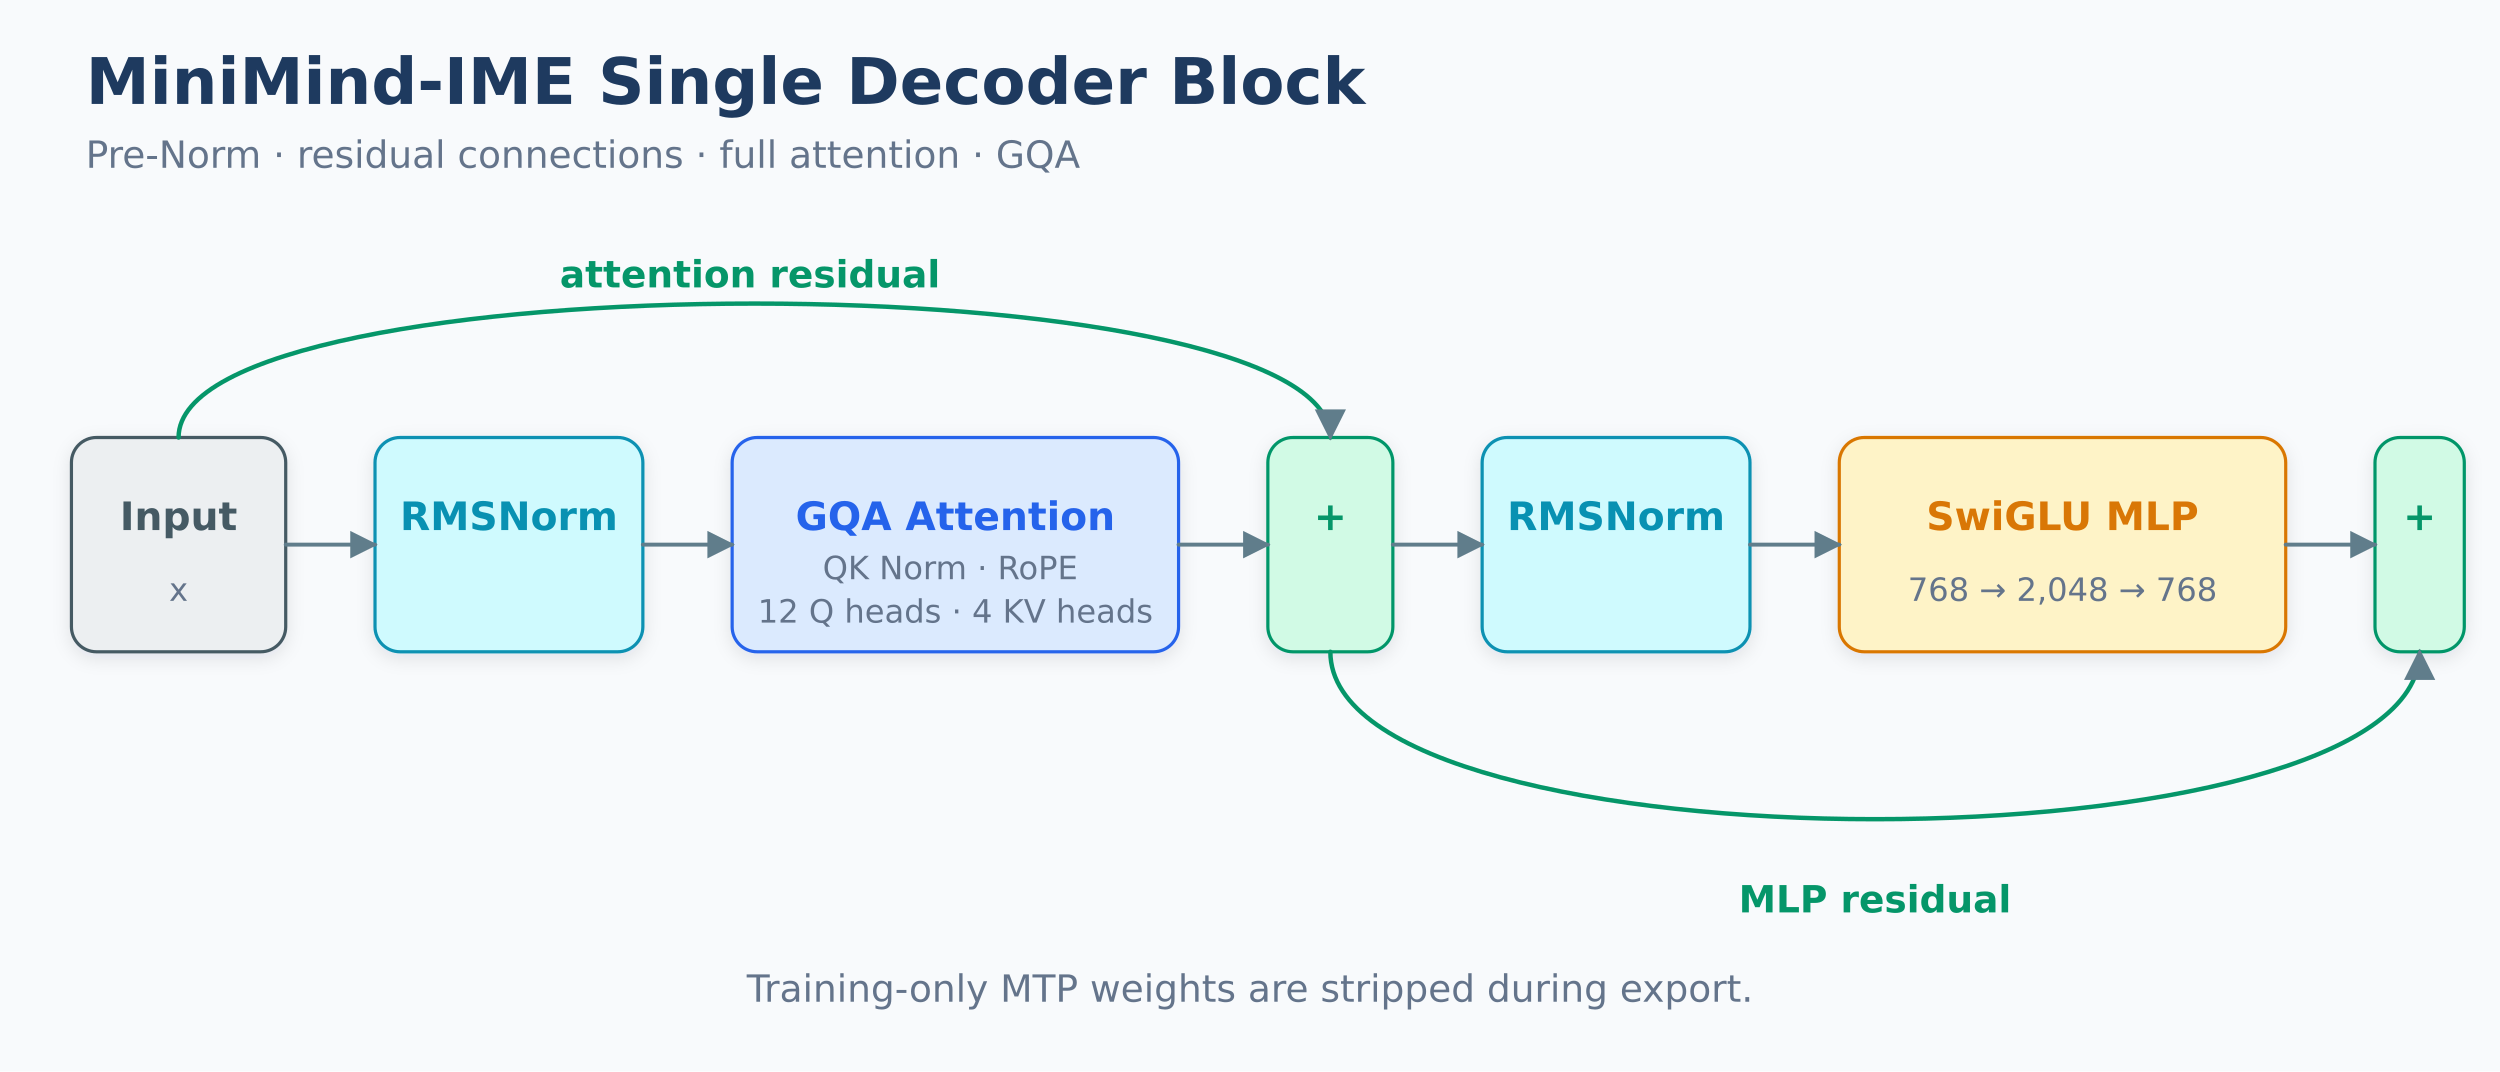
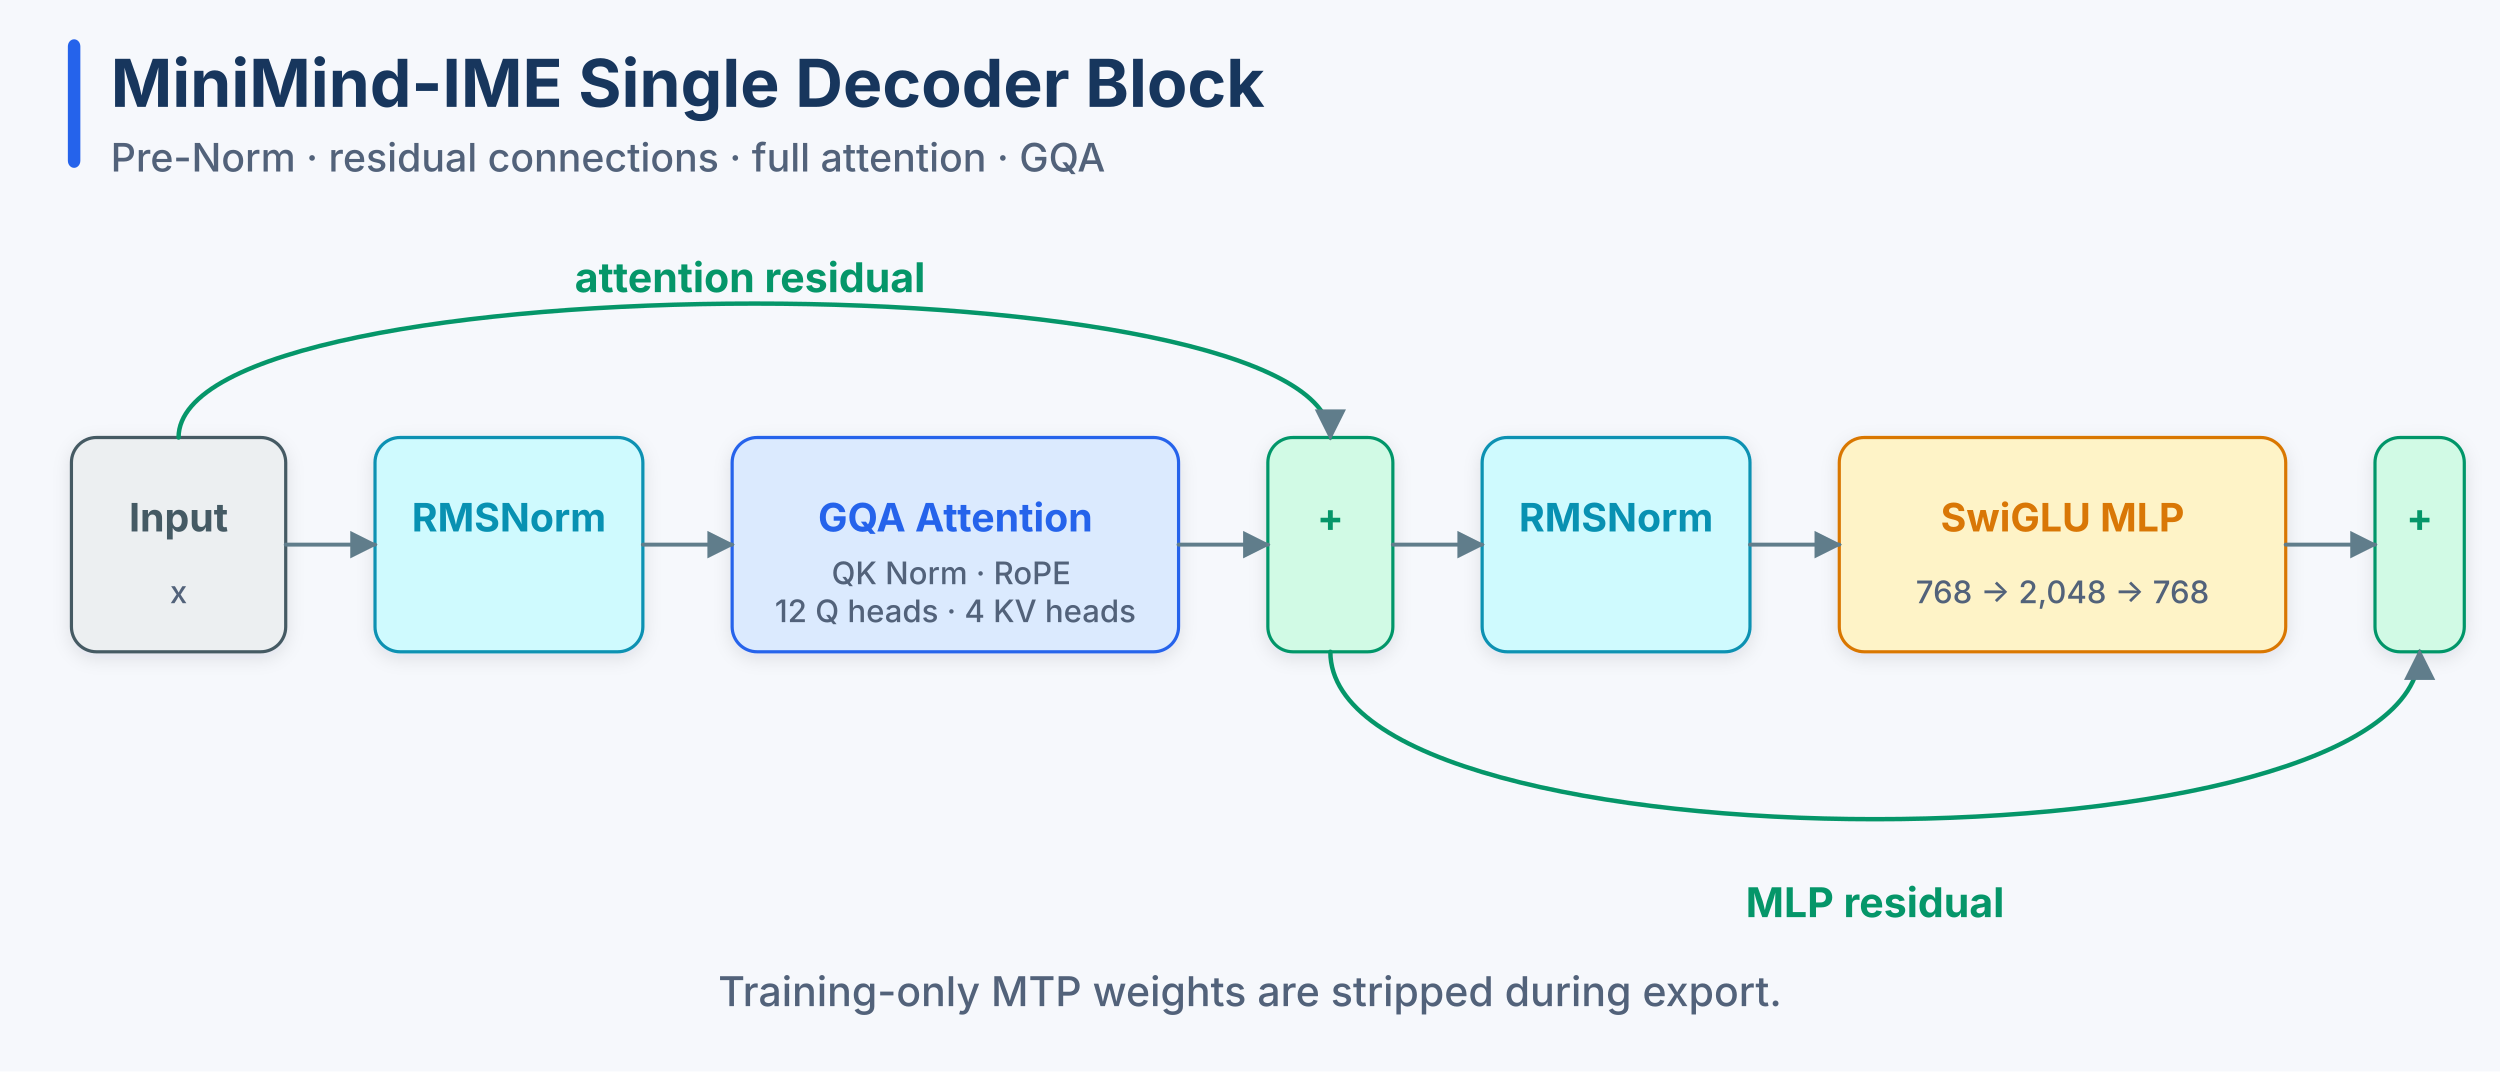
- <svg xmlns="http://www.w3.org/2000/svg" width="1400" height="600" viewBox="0 0 1400 600" role="img" aria-labelledby="title desc">
+ <svg xmlns="http://www.w3.org/2000/svg" width="1400" height="600" viewBox="0 0 1400 600" role="img" aria-labelledby="title desc" text-rendering="geometricPrecision" shape-rendering="geometricPrecision">
  <defs>
    <marker id="arrow" viewBox="0 0 10 10" refX="9" refY="5" markerWidth="7" markerHeight="7" orient="auto-start-reverse">
      <path d="M 0 0 L 10 5 L 0 10 z" fill="#607d8b" />
    </marker>
    <filter id="shadow" x="-20%" y="-20%" width="140%" height="140%">
      <feDropShadow dx="0" dy="3" stdDeviation="5" flood-color="#0f172a" flood-opacity="0.10" />
    </filter>
  </defs>
-   <rect width="100%" height="100%" fill="#f8fafc" />
-   <text text-anchor="start" dominant-baseline="middle" font-family="'DejaVu Sans', Helvetica, Arial, sans-serif" font-size="36" font-weight="700" fill="#1e3a5f">
-     <tspan x="48" y="48.0" font-family="'DejaVu Sans', Helvetica, Arial, sans-serif">MiniMind-IME Single Decoder Block</tspan>
+   <rect width="100%" height="100%" fill="#f6f8fc" />
+   <rect x="38" y="22" width="7" height="72" rx="4" fill="#2563eb" stroke="none" stroke-width="0" />
+   <text text-anchor="start" dominant-baseline="middle" font-family="Inter, -apple-system, BlinkMacSystemFont, 'Segoe UI', Arial, sans-serif" font-size="37" font-weight="750" fill="#17365d">
+     <tspan x="62" y="46.0" font-family="Inter, -apple-system, BlinkMacSystemFont, 'Segoe UI', Arial, sans-serif">MiniMind-IME Single Decoder Block</tspan>
  </text>
-   <text text-anchor="start" dominant-baseline="middle" font-family="'DejaVu Sans', Helvetica, Arial, sans-serif" font-size="21" font-weight="400" fill="#64748b">
-     <tspan x="48" y="88.0" font-family="'DejaVu Sans', Helvetica, Arial, sans-serif">Pre-Norm · residual connections · full attention · GQA</tspan>
+   <text text-anchor="start" dominant-baseline="middle" font-family="Inter, -apple-system, BlinkMacSystemFont, 'Segoe UI', Arial, sans-serif" font-size="22" font-weight="500" fill="#52627a">
+     <tspan x="62" y="88.0" font-family="Inter, -apple-system, BlinkMacSystemFont, 'Segoe UI', Arial, sans-serif">Pre-Norm · residual connections · full attention · GQA</tspan>
  </text>
  <rect x="40" y="245" width="120" height="120" rx="14" fill="#eceff1" stroke="#455a64" stroke-width="1.8" filter="url(#shadow)" />
-   <text text-anchor="middle" dominant-baseline="middle" font-family="'DejaVu Sans', Helvetica, Arial, sans-serif" font-size="22" font-weight="700" fill="#455a64">
-     <tspan x="100.0" y="290.6" font-family="'DejaVu Sans', Helvetica, Arial, sans-serif">Input</tspan>
+   <text text-anchor="middle" dominant-baseline="middle" font-family="Inter, -apple-system, BlinkMacSystemFont, 'Segoe UI', Arial, sans-serif" font-size="22.0" font-weight="700" fill="#455a64">
+     <tspan x="100.0" y="289.4" font-family="Inter, -apple-system, BlinkMacSystemFont, 'Segoe UI', Arial, sans-serif">Input</tspan>
  </text>
-   <text text-anchor="middle" dominant-baseline="middle" font-family="'DejaVu Sans', Helvetica, Arial, sans-serif" font-size="18" font-weight="400" fill="#64748b">
-     <tspan x="100.0" y="331.4" font-family="'DejaVu Sans', Helvetica, Arial, sans-serif">x</tspan>
+   <text text-anchor="middle" dominant-baseline="middle" font-family="Inter, -apple-system, BlinkMacSystemFont, 'Segoe UI', Arial, sans-serif" font-size="17.429" font-weight="500" fill="#52627a">
+     <tspan x="100.0" y="331.4" font-family="Inter, -apple-system, BlinkMacSystemFont, 'Segoe UI', Arial, sans-serif">x</tspan>
  </text>
  <rect x="210" y="245" width="150" height="120" rx="14" fill="#cffafe" stroke="#0891b2" stroke-width="1.8" filter="url(#shadow)" />
-   <text text-anchor="middle" dominant-baseline="middle" font-family="'DejaVu Sans', Helvetica, Arial, sans-serif" font-size="22" font-weight="700" fill="#0891b2">
-     <tspan x="285.0" y="290.6" font-family="'DejaVu Sans', Helvetica, Arial, sans-serif">RMSNorm</tspan>
+   <text text-anchor="middle" dominant-baseline="middle" font-family="Inter, -apple-system, BlinkMacSystemFont, 'Segoe UI', Arial, sans-serif" font-size="22.0" font-weight="700" fill="#0891b2">
+     <tspan x="285.0" y="289.4" font-family="Inter, -apple-system, BlinkMacSystemFont, 'Segoe UI', Arial, sans-serif">RMSNorm</tspan>
  </text>
-   <text text-anchor="middle" dominant-baseline="middle" font-family="'DejaVu Sans', Helvetica, Arial, sans-serif" font-size="18" font-weight="400" fill="#64748b">
-     <tspan x="285.0" y="331.4" font-family="'DejaVu Sans', Helvetica, Arial, sans-serif" />
+   <text text-anchor="middle" dominant-baseline="middle" font-family="Inter, -apple-system, BlinkMacSystemFont, 'Segoe UI', Arial, sans-serif" font-size="17.429" font-weight="500" fill="#52627a">
+     <tspan x="285.0" y="331.4" font-family="Inter, -apple-system, BlinkMacSystemFont, 'Segoe UI', Arial, sans-serif" />
  </text>
  <rect x="410" y="245" width="250" height="120" rx="14" fill="#dbeafe" stroke="#2563eb" stroke-width="1.8" filter="url(#shadow)" />
-   <text text-anchor="middle" dominant-baseline="middle" font-family="'DejaVu Sans', Helvetica, Arial, sans-serif" font-size="22" font-weight="700" fill="#2563eb">
-     <tspan x="535.0" y="290.6" font-family="'DejaVu Sans', Helvetica, Arial, sans-serif">GQA Attention</tspan>
+   <text text-anchor="middle" dominant-baseline="middle" font-family="Inter, -apple-system, BlinkMacSystemFont, 'Segoe UI', Arial, sans-serif" font-size="22.0" font-weight="700" fill="#2563eb">
+     <tspan x="535.0" y="289.4" font-family="Inter, -apple-system, BlinkMacSystemFont, 'Segoe UI', Arial, sans-serif">GQA Attention</tspan>
  </text>
-   <text text-anchor="middle" dominant-baseline="middle" font-family="'DejaVu Sans', Helvetica, Arial, sans-serif" font-size="18" font-weight="400" fill="#64748b">
-     <tspan x="535.0" y="319.25" font-family="'DejaVu Sans', Helvetica, Arial, sans-serif">QK Norm · RoPE</tspan>
-     <tspan x="535.0" y="343.55" font-family="'DejaVu Sans', Helvetica, Arial, sans-serif">12 Q heads · 4 KV heads</tspan>
+   <text text-anchor="middle" dominant-baseline="middle" font-family="Inter, -apple-system, BlinkMacSystemFont, 'Segoe UI', Arial, sans-serif" font-size="17.429" font-weight="500" fill="#52627a">
+     <tspan x="535.0" y="320.769" font-family="Inter, -apple-system, BlinkMacSystemFont, 'Segoe UI', Arial, sans-serif">QK Norm · RoPE</tspan>
+     <tspan x="535.0" y="342.031" font-family="Inter, -apple-system, BlinkMacSystemFont, 'Segoe UI', Arial, sans-serif">12 Q heads · 4 KV heads</tspan>
  </text>
  <rect x="710" y="245" width="70" height="120" rx="14" fill="#d1fae5" stroke="#059669" stroke-width="1.8" filter="url(#shadow)" />
-   <text text-anchor="middle" dominant-baseline="middle" font-family="'DejaVu Sans', Helvetica, Arial, sans-serif" font-size="22" font-weight="700" fill="#059669">
-     <tspan x="745.0" y="290.6" font-family="'DejaVu Sans', Helvetica, Arial, sans-serif">+</tspan>
+   <text text-anchor="middle" dominant-baseline="middle" font-family="Inter, -apple-system, BlinkMacSystemFont, 'Segoe UI', Arial, sans-serif" font-size="22.0" font-weight="700" fill="#059669">
+     <tspan x="745.0" y="289.4" font-family="Inter, -apple-system, BlinkMacSystemFont, 'Segoe UI', Arial, sans-serif">+</tspan>
  </text>
-   <text text-anchor="middle" dominant-baseline="middle" font-family="'DejaVu Sans', Helvetica, Arial, sans-serif" font-size="18" font-weight="400" fill="#64748b">
-     <tspan x="745.0" y="331.4" font-family="'DejaVu Sans', Helvetica, Arial, sans-serif" />
+   <text text-anchor="middle" dominant-baseline="middle" font-family="Inter, -apple-system, BlinkMacSystemFont, 'Segoe UI', Arial, sans-serif" font-size="17.429" font-weight="500" fill="#52627a">
+     <tspan x="745.0" y="331.4" font-family="Inter, -apple-system, BlinkMacSystemFont, 'Segoe UI', Arial, sans-serif" />
  </text>
  <rect x="830" y="245" width="150" height="120" rx="14" fill="#cffafe" stroke="#0891b2" stroke-width="1.8" filter="url(#shadow)" />
-   <text text-anchor="middle" dominant-baseline="middle" font-family="'DejaVu Sans', Helvetica, Arial, sans-serif" font-size="22" font-weight="700" fill="#0891b2">
-     <tspan x="905.0" y="290.6" font-family="'DejaVu Sans', Helvetica, Arial, sans-serif">RMSNorm</tspan>
+   <text text-anchor="middle" dominant-baseline="middle" font-family="Inter, -apple-system, BlinkMacSystemFont, 'Segoe UI', Arial, sans-serif" font-size="22.0" font-weight="700" fill="#0891b2">
+     <tspan x="905.0" y="289.4" font-family="Inter, -apple-system, BlinkMacSystemFont, 'Segoe UI', Arial, sans-serif">RMSNorm</tspan>
  </text>
-   <text text-anchor="middle" dominant-baseline="middle" font-family="'DejaVu Sans', Helvetica, Arial, sans-serif" font-size="18" font-weight="400" fill="#64748b">
-     <tspan x="905.0" y="331.4" font-family="'DejaVu Sans', Helvetica, Arial, sans-serif" />
+   <text text-anchor="middle" dominant-baseline="middle" font-family="Inter, -apple-system, BlinkMacSystemFont, 'Segoe UI', Arial, sans-serif" font-size="17.429" font-weight="500" fill="#52627a">
+     <tspan x="905.0" y="331.4" font-family="Inter, -apple-system, BlinkMacSystemFont, 'Segoe UI', Arial, sans-serif" />
  </text>
  <rect x="1030" y="245" width="250" height="120" rx="14" fill="#fef3c7" stroke="#d97706" stroke-width="1.8" filter="url(#shadow)" />
-   <text text-anchor="middle" dominant-baseline="middle" font-family="'DejaVu Sans', Helvetica, Arial, sans-serif" font-size="22" font-weight="700" fill="#d97706">
-     <tspan x="1155.0" y="290.6" font-family="'DejaVu Sans', Helvetica, Arial, sans-serif">SwiGLU MLP</tspan>
+   <text text-anchor="middle" dominant-baseline="middle" font-family="Inter, -apple-system, BlinkMacSystemFont, 'Segoe UI', Arial, sans-serif" font-size="22.0" font-weight="700" fill="#d97706">
+     <tspan x="1155.0" y="289.4" font-family="Inter, -apple-system, BlinkMacSystemFont, 'Segoe UI', Arial, sans-serif">SwiGLU MLP</tspan>
  </text>
-   <text text-anchor="middle" dominant-baseline="middle" font-family="'DejaVu Sans', Helvetica, Arial, sans-serif" font-size="18" font-weight="400" fill="#64748b">
-     <tspan x="1155.0" y="331.4" font-family="'DejaVu Sans', Helvetica, Arial, sans-serif">768 → 2,048 → 768</tspan>
+   <text text-anchor="middle" dominant-baseline="middle" font-family="Inter, -apple-system, BlinkMacSystemFont, 'Segoe UI', Arial, sans-serif" font-size="17.429" font-weight="500" fill="#52627a">
+     <tspan x="1155.0" y="331.4" font-family="Inter, -apple-system, BlinkMacSystemFont, 'Segoe UI', Arial, sans-serif">768 → 2,048 → 768</tspan>
  </text>
  <rect x="1330" y="245" width="50" height="120" rx="14" fill="#d1fae5" stroke="#059669" stroke-width="1.8" filter="url(#shadow)" />
-   <text text-anchor="middle" dominant-baseline="middle" font-family="'DejaVu Sans', Helvetica, Arial, sans-serif" font-size="22" font-weight="700" fill="#059669">
-     <tspan x="1355.0" y="290.6" font-family="'DejaVu Sans', Helvetica, Arial, sans-serif">+</tspan>
+   <text text-anchor="middle" dominant-baseline="middle" font-family="Inter, -apple-system, BlinkMacSystemFont, 'Segoe UI', Arial, sans-serif" font-size="22.0" font-weight="700" fill="#059669">
+     <tspan x="1355.0" y="289.4" font-family="Inter, -apple-system, BlinkMacSystemFont, 'Segoe UI', Arial, sans-serif">+</tspan>
  </text>
-   <text text-anchor="middle" dominant-baseline="middle" font-family="'DejaVu Sans', Helvetica, Arial, sans-serif" font-size="18" font-weight="400" fill="#64748b">
-     <tspan x="1355.0" y="331.4" font-family="'DejaVu Sans', Helvetica, Arial, sans-serif" />
+   <text text-anchor="middle" dominant-baseline="middle" font-family="Inter, -apple-system, BlinkMacSystemFont, 'Segoe UI', Arial, sans-serif" font-size="17.429" font-weight="500" fill="#52627a">
+     <tspan x="1355.0" y="331.4" font-family="Inter, -apple-system, BlinkMacSystemFont, 'Segoe UI', Arial, sans-serif" />
  </text>
  <line x1="160" y1="305" x2="210" y2="305" stroke="#607d8b" stroke-width="2.2" stroke-linecap="round" marker-end="url(#arrow)" />
  <line x1="360" y1="305" x2="410" y2="305" stroke="#607d8b" stroke-width="2.2" stroke-linecap="round" marker-end="url(#arrow)" />
  <line x1="660" y1="305" x2="710" y2="305" stroke="#607d8b" stroke-width="2.2" stroke-linecap="round" marker-end="url(#arrow)" />
  <line x1="780" y1="305" x2="830" y2="305" stroke="#607d8b" stroke-width="2.2" stroke-linecap="round" marker-end="url(#arrow)" />
  <line x1="980" y1="305" x2="1030" y2="305" stroke="#607d8b" stroke-width="2.2" stroke-linecap="round" marker-end="url(#arrow)" />
  <line x1="1280" y1="305" x2="1330" y2="305" stroke="#607d8b" stroke-width="2.2" stroke-linecap="round" marker-end="url(#arrow)" />
  <path d="M 100 245 C 100 145, 745 145, 745 245" fill="none" stroke="#059669" stroke-width="2.5" stroke-linecap="round" stroke-linejoin="round" marker-end="url(#arrow)" />
-   <text text-anchor="middle" dominant-baseline="middle" font-family="'DejaVu Sans', Helvetica, Arial, sans-serif" font-size="21" font-weight="600" fill="#059669">
-     <tspan x="420" y="155.0" font-family="'DejaVu Sans', Helvetica, Arial, sans-serif">attention residual</tspan>
+   <text text-anchor="middle" dominant-baseline="middle" font-family="Inter, -apple-system, BlinkMacSystemFont, 'Segoe UI', Arial, sans-serif" font-size="23" font-weight="650" fill="#059669">
+     <tspan x="420" y="155.0" font-family="Inter, -apple-system, BlinkMacSystemFont, 'Segoe UI', Arial, sans-serif">attention residual</tspan>
  </text>
  <path d="M 745 365 C 745 490, 1355 490, 1355 365" fill="none" stroke="#059669" stroke-width="2.5" stroke-linecap="round" stroke-linejoin="round" marker-end="url(#arrow)" />
-   <text text-anchor="middle" dominant-baseline="middle" font-family="'DejaVu Sans', Helvetica, Arial, sans-serif" font-size="21" font-weight="600" fill="#059669">
-     <tspan x="1050" y="505.0" font-family="'DejaVu Sans', Helvetica, Arial, sans-serif">MLP residual</tspan>
+   <text text-anchor="middle" dominant-baseline="middle" font-family="Inter, -apple-system, BlinkMacSystemFont, 'Segoe UI', Arial, sans-serif" font-size="23" font-weight="650" fill="#059669">
+     <tspan x="1050" y="505.0" font-family="Inter, -apple-system, BlinkMacSystemFont, 'Segoe UI', Arial, sans-serif">MLP residual</tspan>
  </text>
-   <text text-anchor="middle" dominant-baseline="middle" font-family="'DejaVu Sans', Helvetica, Arial, sans-serif" font-size="21" font-weight="500" fill="#64748b">
-     <tspan x="700" y="555.0" font-family="'DejaVu Sans', Helvetica, Arial, sans-serif">Training-only MTP weights are stripped during export.</tspan>
+   <text text-anchor="middle" dominant-baseline="middle" font-family="Inter, -apple-system, BlinkMacSystemFont, 'Segoe UI', Arial, sans-serif" font-size="23" font-weight="500" fill="#52627a">
+     <tspan x="700" y="555.0" font-family="Inter, -apple-system, BlinkMacSystemFont, 'Segoe UI', Arial, sans-serif">Training-only MTP weights are stripped during export.</tspan>
  </text>
</svg>
